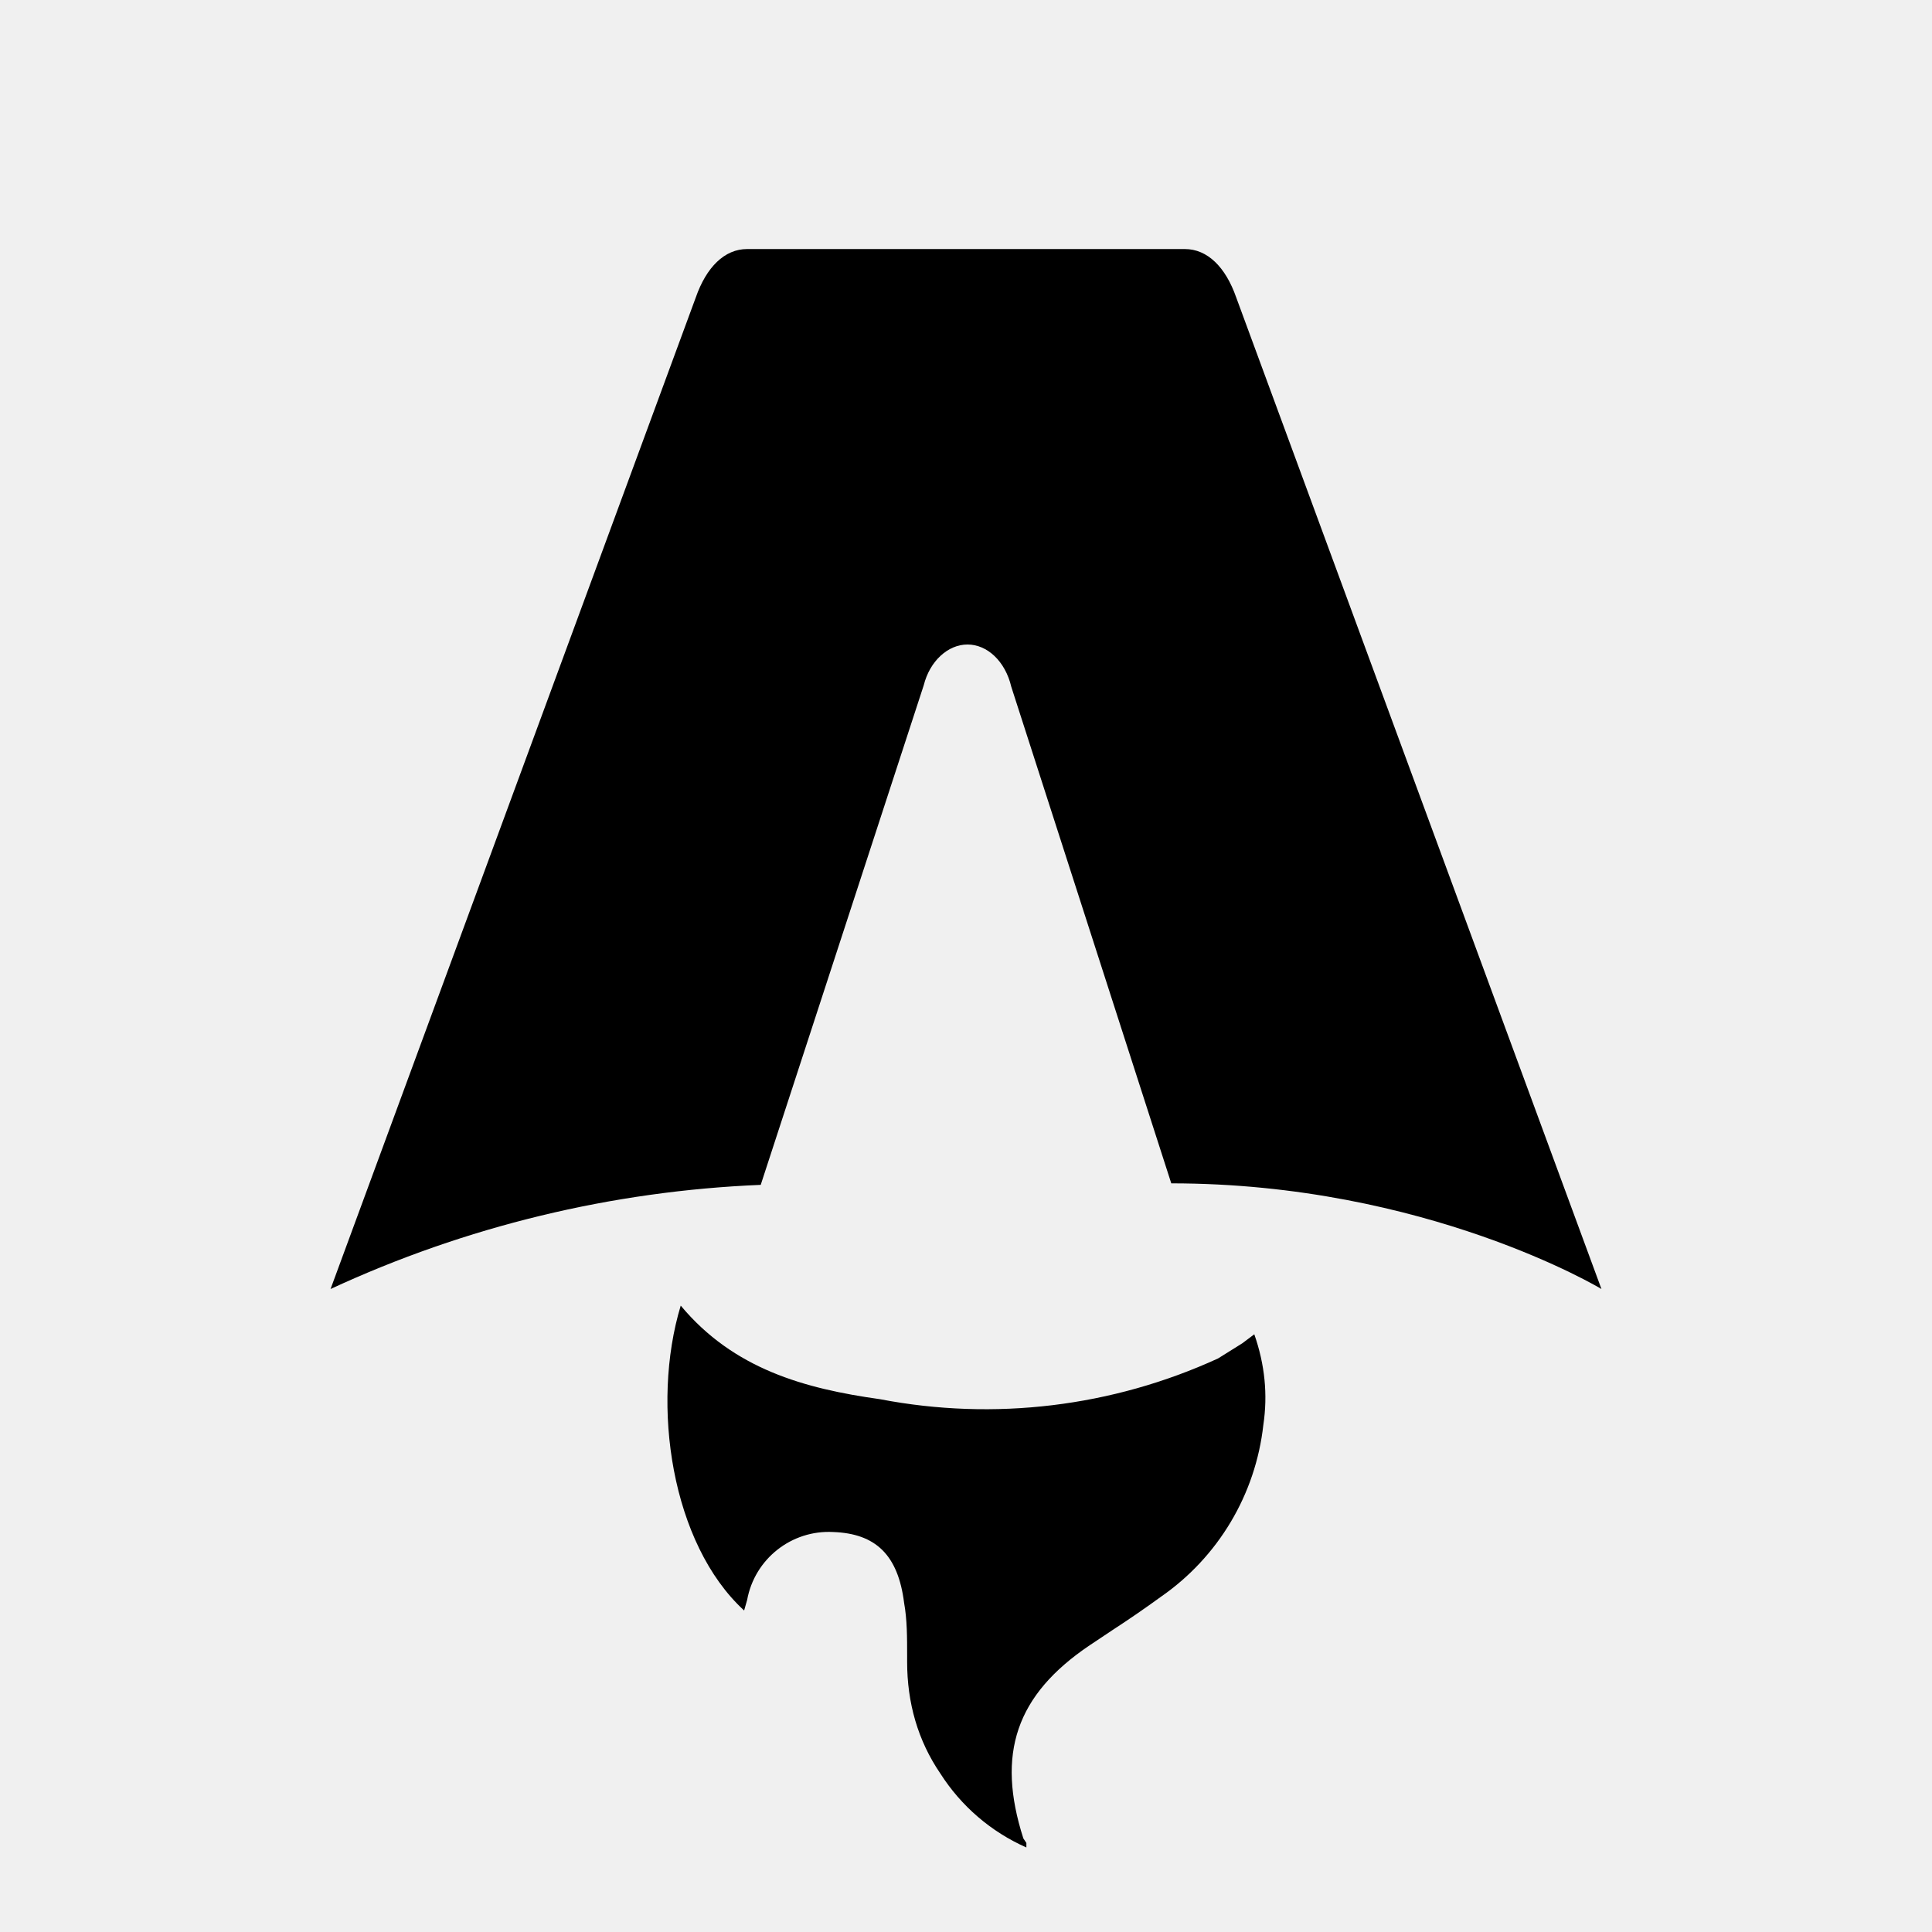
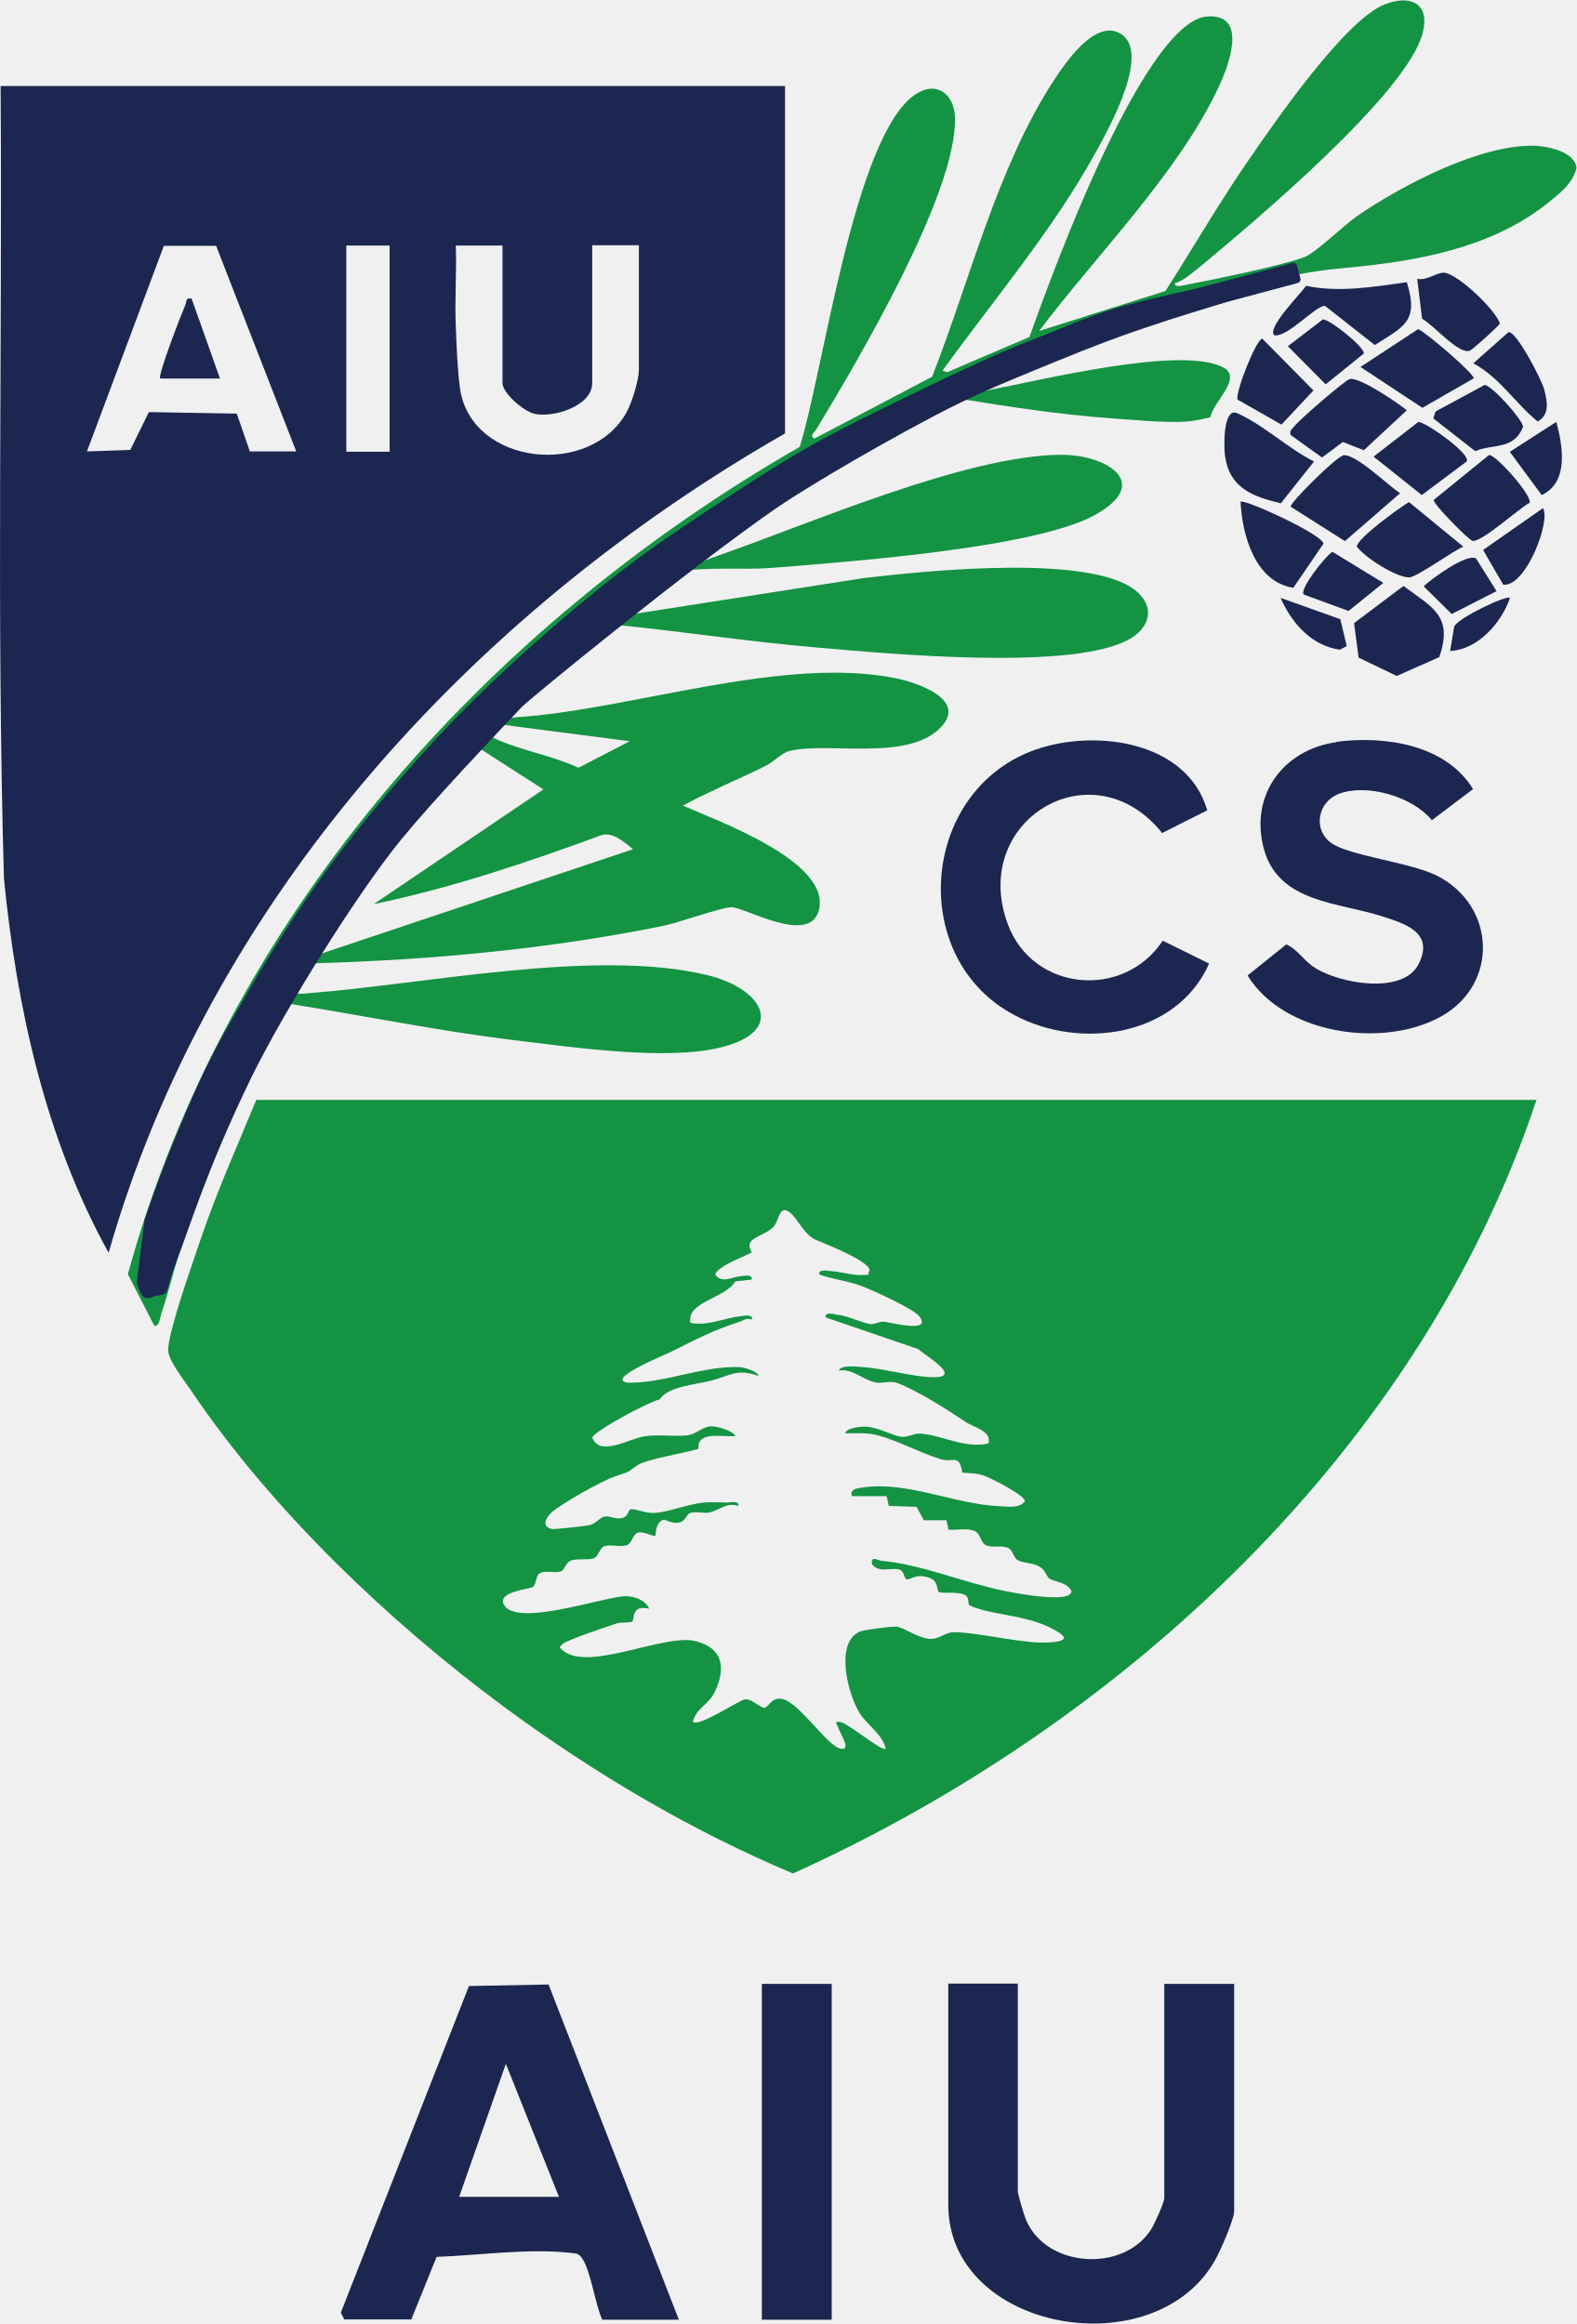
- <svg xmlns="http://www.w3.org/2000/svg" fill="none" viewBox="0 0 128 128">
-   <path d="M50.4 78.5a75.1 75.1 0 0 0-28.5 6.9l24.2-65.7c.7-2 1.9-3.2 3.4-3.2h29c1.5 0 2.7 1.2 3.4 3.2l24.2 65.7s-11.6-7-28.5-7L67 45.5c-.4-1.7-1.6-2.8-2.9-2.8-1.3 0-2.5 1.1-2.9 2.7L50.4 78.5Zm-1.1 28.2Zm-4.2-20.2c-2 6.6-.6 15.8 4.2 20.2a17.5 17.5 0 0 1 .2-.7 5.5 5.5 0 0 1 5.7-4.5c2.8.1 4.3 1.5 4.7 4.7.2 1.1.2 2.3.2 3.5v.4c0 2.7.7 5.2 2.2 7.4a13 13 0 0 0 5.7 4.9v-.3l-.2-.3c-1.8-5.6-.5-9.5 4.4-12.8l1.5-1a73 73 0 0 0 3.2-2.2 16 16 0 0 0 6.8-11.4c.3-2 .1-4-.6-6l-.8.6-1.6 1a37 37 0 0 1-22.4 2.7c-5-.7-9.7-2-13.2-6.2Z" />
-   <style>
-         path { fill: #000; }
-         @media (prefers-color-scheme: dark) {
-             path { fill: #FFF; }
-         }
+ <svg xmlns="http://www.w3.org/2000/svg" id="_レイヤー_1" data-name="レイヤー 1" viewBox="0 0 51.67 76.19">
+   <defs>
+     <style>
+       .cls-1 {
+         fill: #1b2750;
+       }
+ 
+       .cls-2 {
+         fill: #149343;
+       }
    </style>
+   </defs>
+   <path class="cls-2" d="M38.51,9.26c-.03.19.24.1.35.08.89-.17,3.15-.63,3.89-.91.37-.14,1.28-1.03,1.72-1.34,1.45-1,4.07-2.38,5.86-2.31.42.02,1.3.2,1.34.73-.12.51-.58.86-.97,1.17-1.86,1.47-4.29,1.89-6.59,2.1-1.56.14-2.41.4-3.95.87-2.76.85-5.45,1.92-8.09,3.08-.03.2.22.08.33.06,1.66-.31,6.33-1.48,7.7-.74.64.35-.34,1.12-.43,1.63-.26.06-.52.12-.79.14-.7.05-1.78-.06-2.51-.11-1.63-.12-3.27-.37-4.88-.63-3.13,1.51-6.12,3.3-8.9,5.37.32.03.66-.14.96-.24,3.04-1.06,8.09-3.27,11.2-3.3,1.46-.02,3.04.89,1.18,1.95-1.96,1.12-8.21,1.56-10.66,1.76-.89.07-2.18-.05-3.03.13-.49.11-1.47,1.13-1.93,1.45l8.01-1.25c1.9-.22,7.75-.86,9.04.54.46.49.29,1.05-.24,1.4-1.72,1.15-8.1.53-10.33.34-2.25-.19-4.5-.54-6.75-.76l-3.33,2.89c-.04.24.1.16.26.15,3.69-.24,8.71-2.03,12.41-1.27.76.16,2.38.73,1.4,1.66-1.13,1.07-3.71.4-4.94.73-.19.05-.5.35-.73.47-.9.45-1.84.83-2.73,1.31,1.09.49,4.92,1.84,4.45,3.46-.33,1.11-2.4-.12-2.86-.13-.3,0-1.73.51-2.22.61-3.72.76-7.61,1.12-11.41,1.23-.34.06-.45.69-.71.93.08.11.36.06.49.05,3.8-.29,9.36-1.47,13.03-.6,1.97.47,2.67,1.95.24,2.43-1.83.36-4.8-.08-6.71-.31-2.41-.3-4.79-.79-7.19-1.17-1.36,2.17-2.43,4.56-3.26,6.99-.36,1.05-.6,2.14-.95,3.19-.04.12-.06.4-.22.38l-.87-1.7c3.22-11.66,11.67-21.17,22.02-27.12.76-2.36,1.78-10.23,3.8-11.56.69-.46,1.27,0,1.29.77.07,2.47-3.21,8.01-4.56,10.24-.05.08-.22.19-.05.28l3.86-2.03c1.24-3.15,2.14-6.89,4-9.73.38-.58,1.29-1.91,2.09-1.56,1.18.52-.3,3.16-.72,3.92-1.38,2.52-3.35,4.85-5.03,7.17l.16.05s1.67-.72,1.68-.72c0,0,1-.43,1.01-.43.91-2.55,1.77-4.64,2.51-6.18.51-1.06,2.06-4.24,3.31-4.33,1.37-.1.71,1.62.37,2.34-1.33,2.82-4,5.48-5.87,7.97l4.14-1.31c.92-1.44,1.78-2.93,2.75-4.33.85-1.24,3.13-4.54,4.42-5.06.85-.34,1.51-.05,1.26.93-.51,1.99-5.56,6.22-7.28,7.65-.24.19-.53.45-.81.55ZM20.64,24.3l-4.09-.53c-.33.08-.75.26-.27.47.86.38,1.82.53,2.68.93l1.68-.87ZM12.25,29.64l5.56-3.76-2.1-1.35c-1.52,1.58-2.99,3.34-4.24,5.14-.12.17-1.04,1.53-.96,1.6l10.24-3.43c-.29-.22-.62-.55-1.01-.47-2.45.9-4.93,1.74-7.49,2.27Z" />
+   <g>
+     <path class="cls-2" d="M50.36,36.06c-3.82,11.46-13.55,20.47-24.37,25.36-3.35-1.41-6.52-3.29-9.44-5.44-3.79-2.8-7.66-6.49-10.3-10.41-.22-.33-.76-.99-.74-1.34.06-.77.82-2.86,1.1-3.7.52-1.52,1.18-2.99,1.79-4.47h41.95ZM28.46,41.72c.34-.29-1.67-1.04-1.78-1.1-.38-.23-.53-.66-.78-.86-.36-.29-.35.22-.54.45s-.68.33-.78.54c-.06.12.07.3.05.31-.04.06-1.09.42-1.19.72.21.31.53.09.82.06.12-.01.41-.08.38.11l-.54.06c-.33.56-1.62.67-1.47,1.36.58.11,1.1-.16,1.64-.22.11-.01.41-.08.38.11-.2-.07-.31.05-.43.08-.89.29-1.41.57-2.25.99-.09.05-2.17.89-1.4,1,1.18.03,2.5-.57,3.68-.51.11,0,.59.13.61.29-.69-.26-.96,0-1.54.15-.53.14-1.41.18-1.7.62-.33.06-2.17,1.05-2.21,1.25.25.64,1.2.04,1.7-.04.46-.08,1.15.03,1.5-.05.24-.06.45-.27.68-.28.16-.01.73.13.81.32-.43.04-1.26-.18-1.21.42-.39.12-1.67.34-1.95.51-.48.29-.07.15-.8.4-.42.14-1.77.9-2.08,1.19-.23.22-.28.5.08.53.1,0,1.07-.1,1.19-.13.2-.05.34-.26.48-.28.17-.04.35.1.58.05.21-.05.2-.28.28-.29.18-.02.47.13.75.12.42,0,1.11-.29,1.64-.34.24-.02.52-.01.76,0,.13,0,.4-.08.38.11-.4-.13-.64.15-.93.21-.2.05-.44-.04-.64.02s-.14.53-.86.22c-.31.07-.27.5-.29.53-.04.04-.39-.16-.58-.1-.17.06-.18.35-.36.41-.22.07-.51-.04-.73.03-.17.06-.18.34-.36.4-.19.06-.47,0-.7.06s-.23.33-.38.37c-.21.06-.53-.05-.7.07-.11.08-.09.36-.21.44-.09.07-1.22.15-.93.6.45.71,3.25-.28,3.96-.3.3,0,.65.11.79.41-.6-.14-.47.33-.56.42-.06.05-.38.01-.53.07-.33.11-1.56.52-1.74.66-.13.11-.13.11,0,.22.84.71,3.32-.56,4.34-.31.92.23,1.01.9.63,1.68-.19.4-.63.55-.71.97.19.18,1.53-.72,1.71-.74.23-.02.5.29.64.28.12-.01.21-.33.53-.3.57.05,1.51,1.56,1.97,1.64.36.06-.03-.5-.08-.68-.03-.11-.19-.25.08-.19s1.36.98,1.47.87c-.1-.47-.62-.79-.85-1.16-.39-.62-.83-2.32,0-2.68.15-.06,1.05-.18,1.21-.16.26.03.7.39,1.12.4.29,0,.46-.21.74-.22.67-.01,1.98.31,2.83.34.23,0,1.14.01.64-.32-.91-.6-2.09-.54-2.91-.88-.14-.06.01-.27-.2-.37-.24-.11-.77-.03-.84-.09-.1-.1.05-.49-.62-.52-.17,0-.34.11-.42.11-.1,0-.08-.26-.24-.32-.27-.09-.68.13-.91-.18-.04-.3.18-.12.33-.11,1.34.13,2.68.72,4.03.99.3.06,2.18.43,2.18,0-.15-.3-.55-.29-.73-.41-.09-.07-.12-.27-.32-.39-.22-.13-.55-.11-.73-.22-.12-.08-.15-.32-.29-.39-.24-.11-.56.02-.77-.11-.12-.07-.16-.36-.32-.44-.25-.12-.6-.03-.87-.05l-.07-.31h-.74s-.24-.44-.24-.44l-.91-.03-.07-.32h-1.14c-.08-.27.24-.26.41-.29,1.42-.2,2.98.56,4.44.62.28.01.63.08.82-.16.04-.18-1.13-.77-1.33-.84-.26-.09-.46-.08-.72-.1-.1-.64-.3-.32-.7-.44-.61-.18-1.42-.61-2.05-.78-.36-.1-.72-.07-1.08-.07,0-.17.49-.22.6-.22.47,0,.91.29,1.21.33.22.03.42-.11.64-.1.66.03,1.49.51,2.24.32.1-.42-.47-.51-.76-.71-.6-.4-1.57-1.02-2.23-1.27-.24-.09-.48.03-.72-.02-.41-.08-.74-.46-1.2-.39.08-.2.64-.12.82-.11.7.05,1.63.33,2.29.33.97,0-.29-.71-.5-.92l-3.04-1.04c-.03-.19.25-.11.37-.09.39.04.83.28,1.11.31.14.01.31-.1.43-.08.22.02,1.62.4,1.15-.19-.19-.23-1.51-.84-1.86-.97-.46-.18-.95-.22-1.41-.39-.03-.18.27-.12.38-.11.41.03.82.19,1.25.11Z" />
+     <path class="cls-1" d="M11.29,76.05l-.12-.23,4.2-10.71,2.61-.05,4.27,10.99h-2.51c-.23-.49-.38-1.62-.66-2.01-.12-.17-.18-.16-.37-.18-1.35-.16-3.04.08-4.4.13l-.83,2.05h-2.18ZM18.32,72.02l-1.74-4.36-1.53,4.36h3.27Z" />
+     <path class="cls-1" d="M33.36,65.04v6.81c0,.09.21.79.27.93.67,1.58,3.22,1.73,4.11.29.1-.16.42-.87.42-1v-7.03h2.29v7.46c0,.25-.45,1.29-.61,1.57-1.96,3.55-8.76,2.38-8.76-1.79v-7.25h2.29Z" />
+     <path class="cls-1" d="M43.8,24.32c1.58-.21,3.59.09,4.48,1.55l-1.35,1.02c-.62-.77-2.14-1.22-3.06-.86-.68.27-.84,1.15-.26,1.59s2.59.64,3.49,1.09c1.93.98,2.03,3.55.14,4.61s-5.16.6-6.35-1.34l1.27-1.02c.38.17.57.54.94.77.82.52,2.89.89,3.4-.13s-.43-1.31-1.17-1.55c-1.43-.47-3.41-.44-3.9-2.2s.62-3.28,2.38-3.52Z" />
+     <path class="cls-1" d="M39.56,26.57l-1.47.74c-2.29-2.86-6.34-.39-5.05,3.01.83,2.19,3.79,2.45,5.07.52l1.52.75c-1.07,2.4-4.23,2.84-6.38,1.69-3.48-1.84-3.1-7.21.52-8.64,1.98-.78,5.13-.4,5.8,1.93Z" />
+     <rect class="cls-1" x="24.97" y="65.04" width="2.29" height="11.01" />
+     <g>
+       <path class="cls-1" d="M47.18,21.54l-1.4.62-1.25-.6-.15-1.13,1.62-1.22c.95.71,1.63.97,1.18,2.32Z" />
+       <path class="cls-1" d="M42.3,14.26c-.04-.16.04-.18.11-.27.14-.2,1.67-1.52,1.82-1.56.32-.09,1.58.78,1.88,1.02l-1.41,1.31-.69-.27-.68.51-1.03-.74Z" />
+       <path class="cls-1" d="M44.01,14.93c.39-.1,1.51,1.01,1.88,1.24l-1.81,1.57-1.78-1.13c0-.15,1.47-1.61,1.71-1.67Z" />
+       <path class="cls-1" d="M43.06,15.14l-1.08,1.36c-.93-.22-1.69-.51-1.83-1.56-.04-.29-.07-1.61.41-1.39.85.38,1.67,1.16,2.51,1.58Z" />
+       <path class="cls-1" d="M46.11,9.25c.4,1.29-.09,1.45-1.05,2.06l-1.63-1.28c-.29-.04-1.23,1.05-1.67.96-.24-.25.88-1.37,1.05-1.62,1.1.23,2.22.03,3.31-.12Z" />
+       <path class="cls-1" d="M48.29,12.41l-1.67.96-2.03-1.34,1.89-1.24c.24.09,1.89,1.5,1.82,1.62Z" />
+       <path class="cls-1" d="M48.8,14.92c.21-.04,1.4,1.3,1.34,1.56-.36.19-1.6,1.32-1.88,1.25-.13-.03-1.3-1.22-1.27-1.34l1.81-1.47Z" />
+       <path class="cls-1" d="M46.18,16.46l1.78,1.46c-.33.14-1.54,1.01-1.77,1.01-.44,0-1.45-.65-1.72-1.01,0-.26,1.4-1.28,1.71-1.46Z" />
+       <path class="cls-1" d="M46.44,9.14c.3.07.61-.18.85-.2.41-.04,1.71,1.19,1.87,1.66-.01.07-.89.85-.97.89-.36.17-1.19-.83-1.58-1.04l-.16-1.31Z" />
+       <path class="cls-1" d="M42.39,19.27c-1.25-.19-1.68-1.73-1.73-2.82.1-.11,2.65,1.05,2.72,1.37l-.99,1.45Z" />
+       <path class="cls-1" d="M48.07,15.13l-1.47,1.1-1.58-1.26,1.47-1.14c.3.04,1.74,1.07,1.58,1.3Z" />
+       <path class="cls-1" d="M41.37,11.1l1.68,1.7-1.05,1.12-1.44-.82c-.07-.25.6-1.95.81-2Z" />
+       <path class="cls-1" d="M46.98,13.71l.07-.22,1.61-.87c.25.02,1.26,1.16,1.26,1.37-.3.77-.97.55-1.57.8l-1.38-1.08Z" />
+       <path class="cls-1" d="M49.44,10.89c.25-.06,1.09,1.56,1.17,1.87.1.39.2.82-.21,1.06-.74-.6-1.23-1.43-2.11-1.91l1.15-1.02Z" />
+       <path class="cls-1" d="M43.35,10.47c.22-.02,1.39.92,1.35,1.12l-1.25,1.01-1.24-1.25,1.15-.88Z" />
+       <path class="cls-1" d="M42.73,19.49c-.15-.17.71-1.26.94-1.4l1.67,1.02-1.14.92-1.47-.54Z" />
+       <path class="cls-1" d="M49.27,19.17l-.66-1.14,1.96-1.37c.27.38-.54,2.58-1.3,2.51Z" />
+       <path class="cls-1" d="M48.38,18.31l.67,1.07-1.47.75-.92-.91c.27-.25,1.41-1.09,1.72-.91Z" />
+       <path class="cls-1" d="M49.49,14.81l1.52-.98c.21.79.42,1.98-.48,2.4l-1.04-1.41Z" />
+       <path class="cls-1" d="M41.97,19.6l1.96.7.21.88-.22.12c-.94-.13-1.58-.87-1.95-1.7Z" />
+       <path class="cls-1" d="M49.49,19.6c-.27.81-1.05,1.7-1.96,1.74l.13-.79c.08-.27,1.72-1.05,1.83-.95Z" />
+     </g>
+     <g>
+       <path class="cls-1" d="M25.73,2.82v11.39C15.45,20.09,6.86,29.51,3.56,41.07c-2.07-3.74-3.01-8.02-3.43-12.26C-.12,20.15.08,11.48.02,2.82h25.72ZM7.09,8.06h-1.72s-2.52,6.74-2.52,6.74l1.42-.05.61-1.24,2.88.05.43,1.24h1.52s-2.63-6.75-2.63-6.75ZM12.77,8.05h-1.42v6.76h1.42v-6.76ZM16.47,8.05h-1.53c.03.89-.04,1.79,0,2.67.02.57.06,1.51.14,2.04.39,2.51,4.3,2.91,5.47.73.16-.3.39-1.03.39-1.36v-4.09h-1.53v4.52c0,.74-1.24,1.14-1.88,1.01-.35-.07-1.06-.68-1.06-1.01v-4.52Z" />
+       <path class="cls-1" d="M5.25,12.41c-.09-.09.7-2.13.82-2.4.06-.13,0-.26.21-.22l.93,2.62h-1.96Z" />
+     </g>
+     <path class="cls-1" d="M4.48,42.06c.25.76.39.44.71.41.39-.03.23-.2.57-1.05.4-1.01.99-3.04,2.49-6.12,1.06-2.16,3.45-6.01,4.91-7.79,1.03-1.26,3.17-3.52,3.95-4.34.23-.24,5.44-4.51,8.36-6.53.49-.34,2.46-1.58,5.14-3,1.25-.66,2.15-1.03,3.78-1.7,1.58-.65,2.38-.94,3.31-1.25,1.87-.63,2.88-.84,3.33-1.16,0,0,.49-.35.98-.41.06,0,.09-.01.09-.01,0,.01-.03.03-.09.01-.11-.03-.21-.04-.26-.06-.13-.05-.25-.04-.49-.02-.1,0-.23.03-.38.07-.97.19-1.81.38-2.51.54-.99.23-1.48.35-1.94.5-.89.28-1.56.58-2.37.9-.45.18-.94.33-3.27,1.44-2.37,1.13-3.48,1.71-4.11,2.06-1.1.62-1.9,1.14-3.48,2.18-1.37.9-2.05,1.4-2.4,1.66-.86.64-1.48,1.16-1.94,1.54-1.21,1.01-2.1,1.84-2.46,2.18-1.17,1.1-2.01,2-2.3,2.32-.32.35-1.06,1.16-1.96,2.26-.42.51-1,1.23-1.72,2.24-.57.81-.98,1.44-1.22,1.82-.64,1-1.08,1.78-1.18,1.96-.2.35-.73,1.2-1.3,2.36-.49,1.02-.78,1.77-1.02,2.34-.29.71-.62,1.57-.96,2.57" />
+     <rect class="cls-1" x="38.12" y="9.18" width="4.52" height=".68" rx=".12" ry=".12" transform="translate(81.85 8.24) rotate(164.99)" />
+   </g>
</svg>
